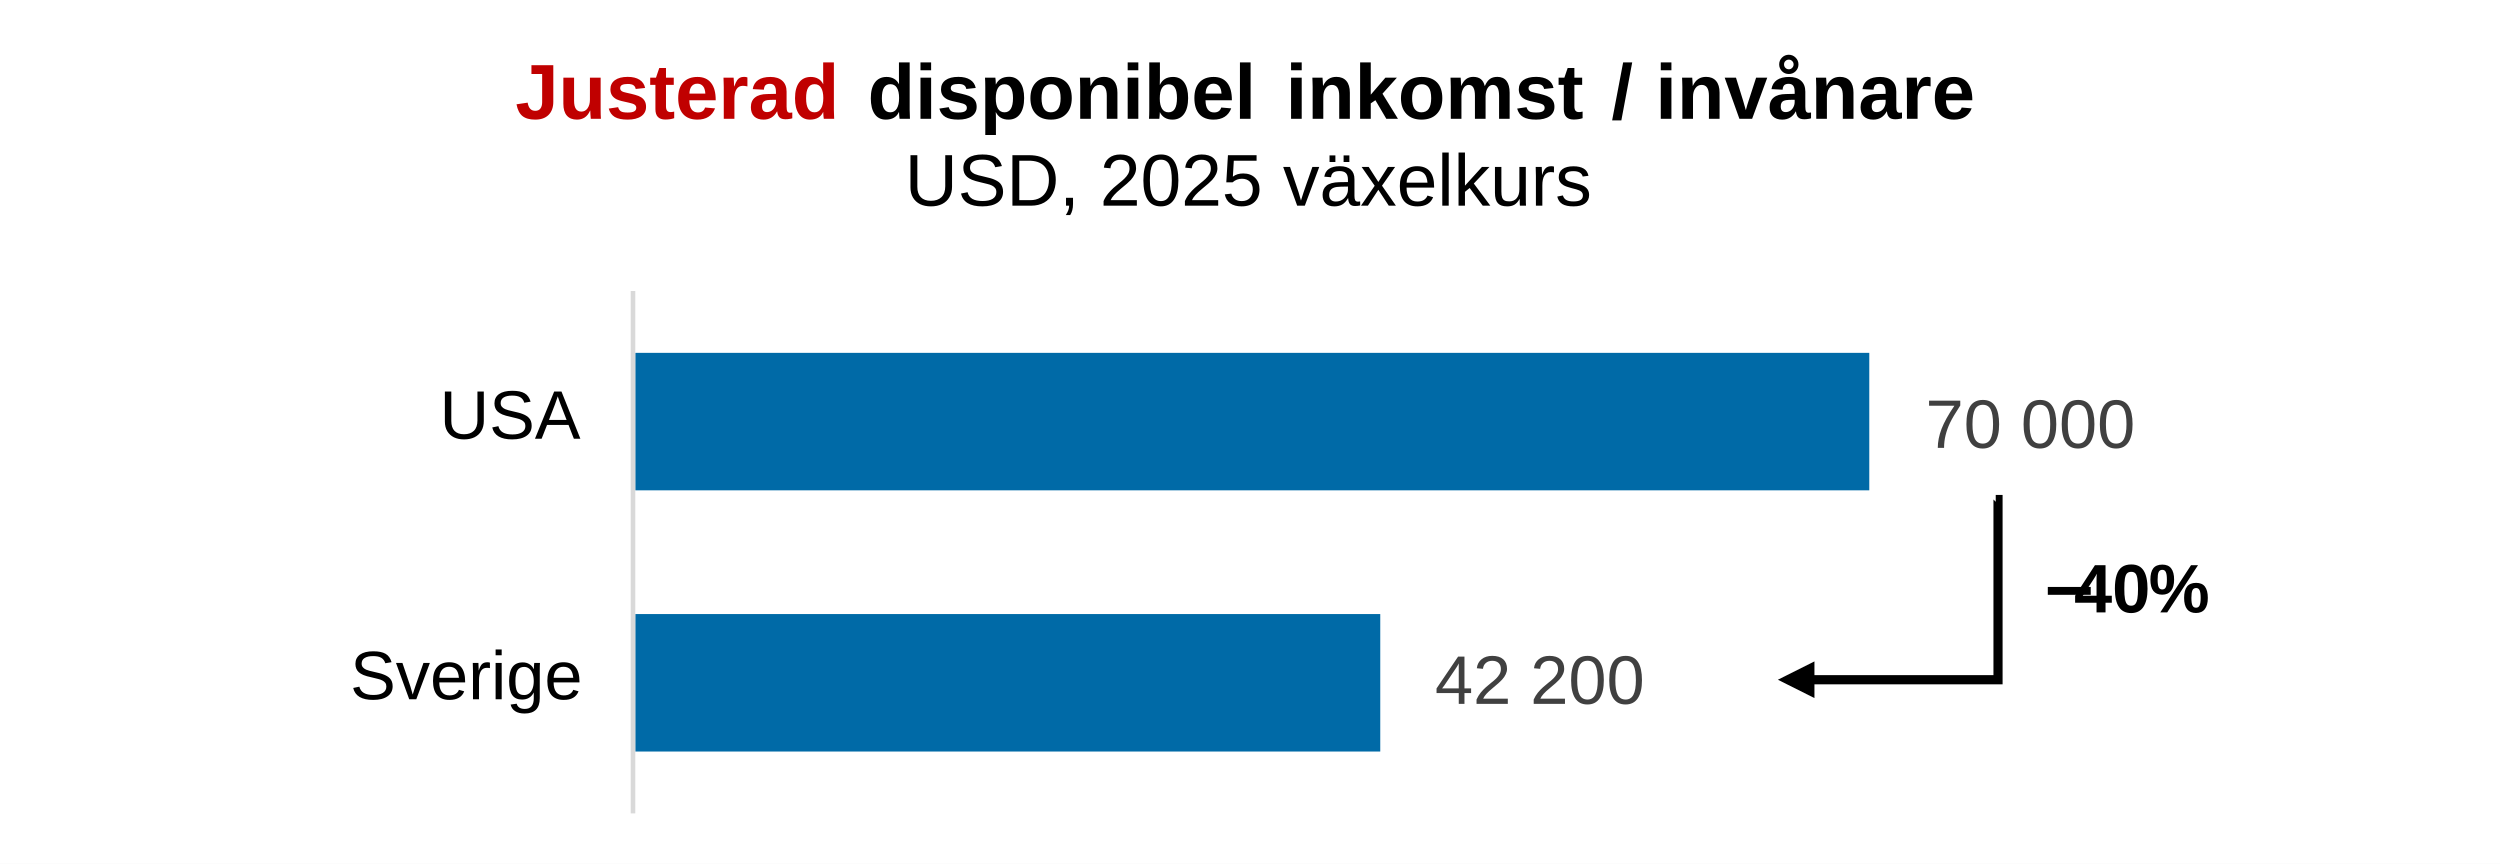
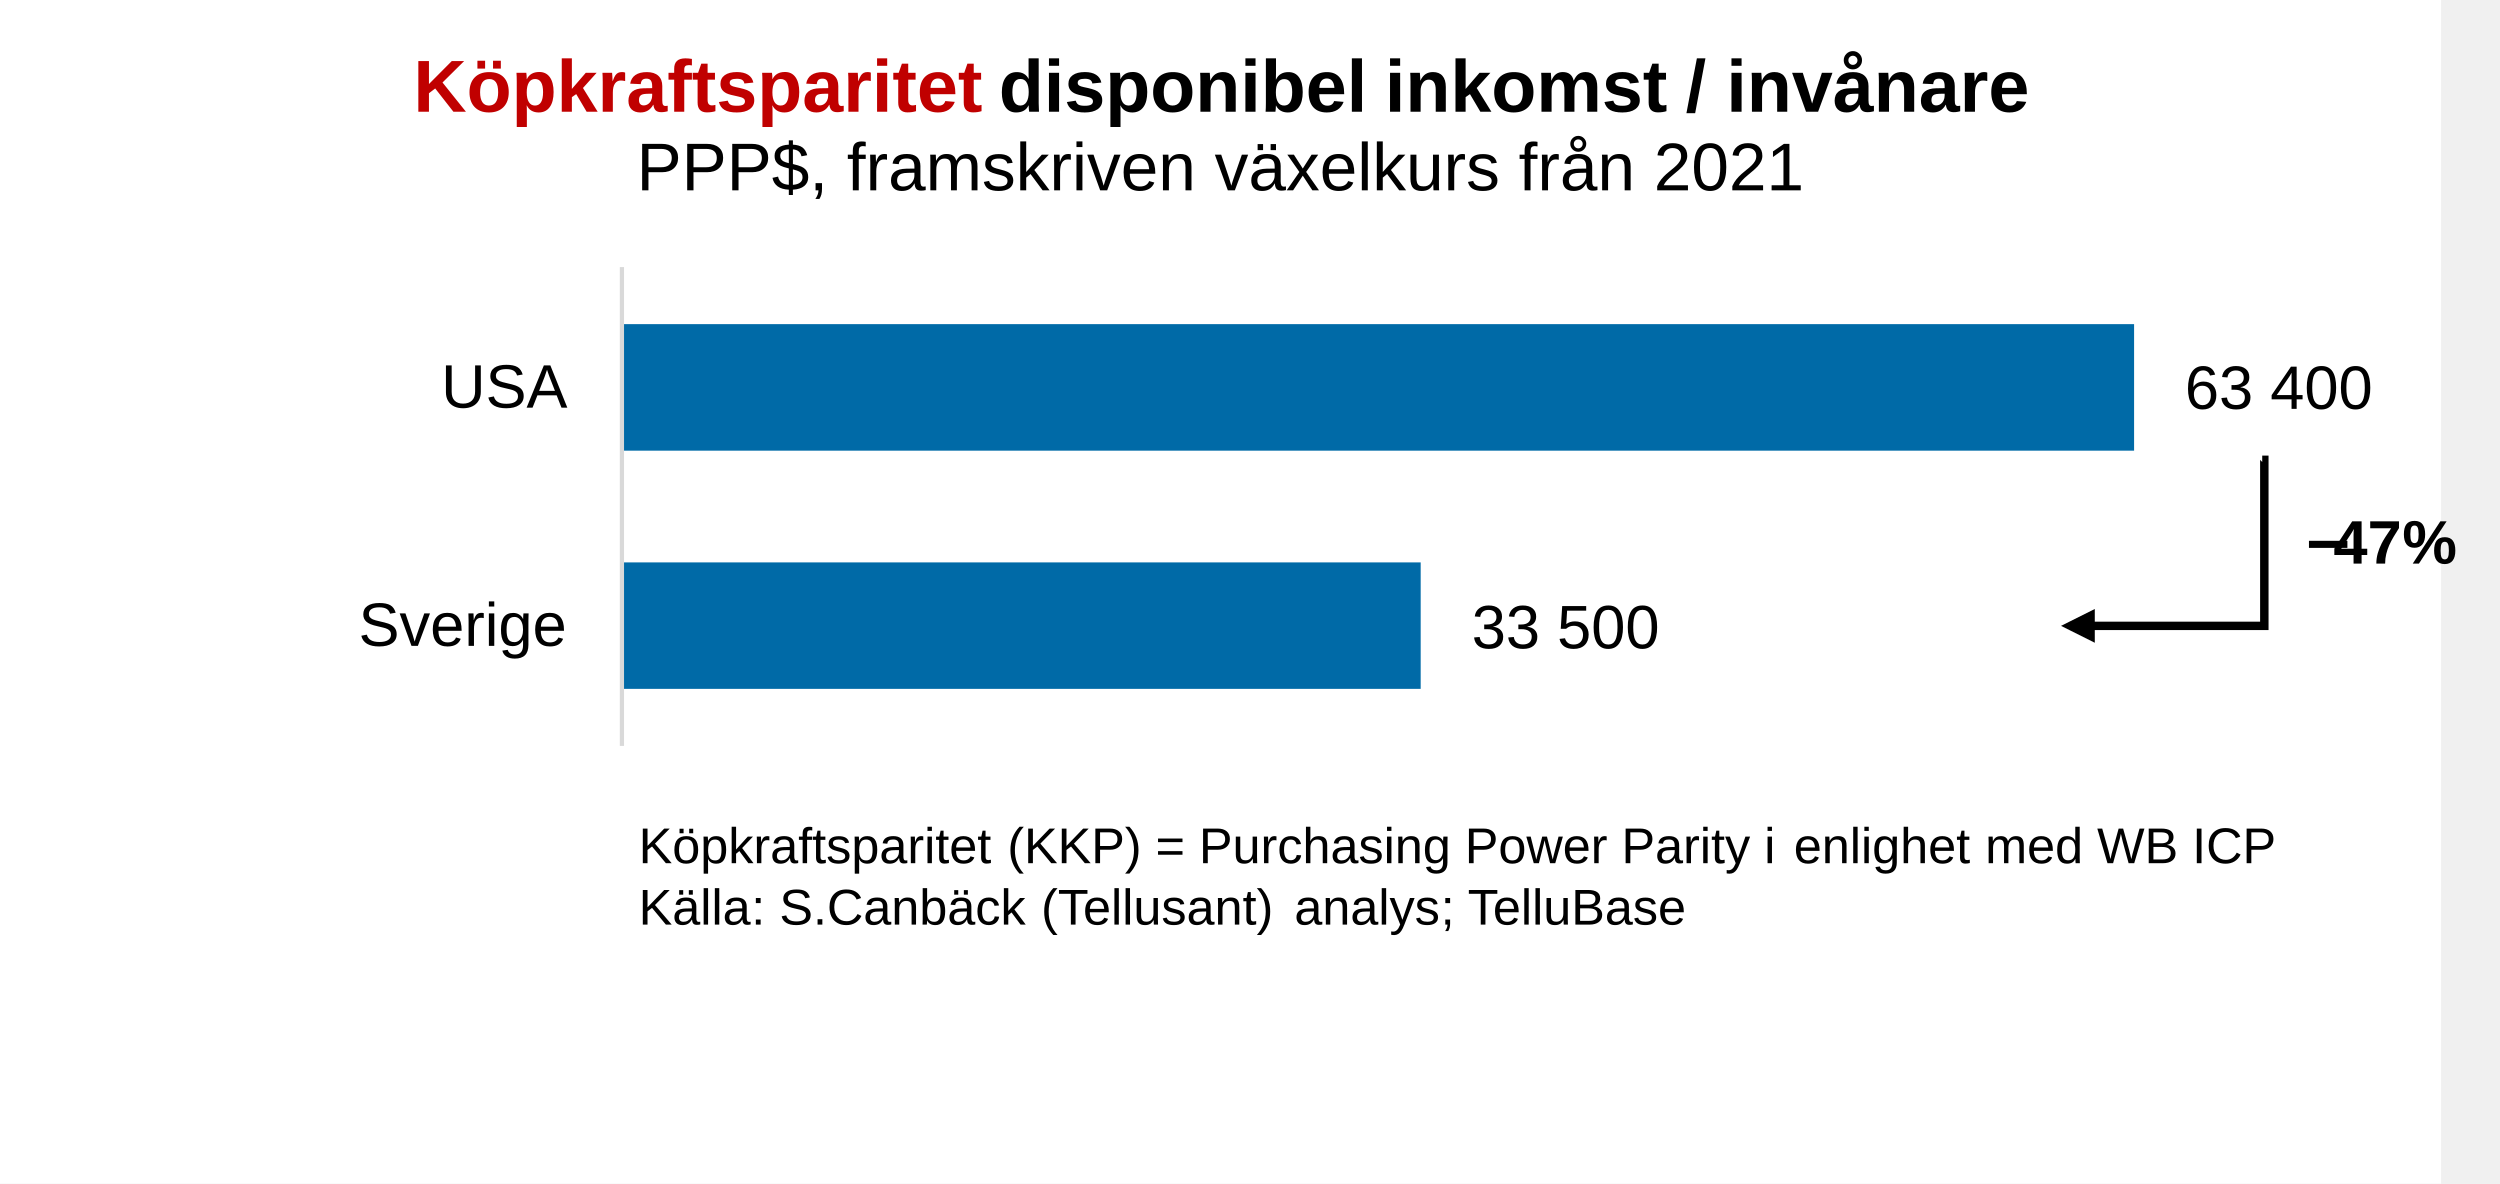
- <svg xmlns="http://www.w3.org/2000/svg" width="547" height="189" xml:space="preserve" overflow="hidden">
+ <svg xmlns="http://www.w3.org/2000/svg" width="2036" height="964" xml:space="preserve" overflow="hidden">
  <defs>
    <clipPath id="clip0">
-       <rect x="76" y="424" width="547" height="189" />
+       <rect x="76" y="2458" width="2036" height="964" />
+     </clipPath>
+     <clipPath id="clip1">
+       <rect x="582" y="2675" width="1363" height="393" />
+     </clipPath>
+     <clipPath id="clip2">
+       <rect x="582" y="2675" width="1363" height="393" />
    </clipPath>
  </defs>
-   <g clip-path="url(#clip0)" transform="translate(-76 -424)">
-     <path d="M31 654 578 654 578 935 31 935Z" fill="#FFFFFF" transform="matrix(1 0 0 1.00265 45 -231.733)" />
-     <path d="M170 788 333 788 333 818 170 818Z" fill="#006AA7" transform="matrix(1 0 0 1.00265 45 -231.733)" />
-     <path d="M170 731 440 731 440 761 170 761Z" fill="#006AA7" transform="matrix(1 0 0 1.00265 45 -231.733)" />
-     <path d="M0 0 0 114" stroke="#D9D9D9" stroke-linejoin="round" stroke-miterlimit="10" fill="none" fill-rule="evenodd" transform="matrix(1 0 0 -1.00265 214.5 601.97)" />
-     <text fill="#404040" font-family="Arial,Arial_MSFontService,sans-serif" font-weight="400" font-size="15" transform="matrix(1 0 0 1.00265 389.972 578)">42 200 </text>
-     <text fill="#404040" font-family="Arial,Arial_MSFontService,sans-serif" font-weight="400" font-size="15" transform="matrix(1 0 0 1.00265 497.314 522)">70 000 </text>
-     <text font-family="Arial,Arial_MSFontService,sans-serif" font-weight="400" font-size="15" transform="matrix(1 0 0 1.00265 152.596 577)">Sverige</text>
-     <text font-family="Arial,Arial_MSFontService,sans-serif" font-weight="400" font-size="15" transform="matrix(1 0 0 1.00265 172.183 520)">USA</text>
-     <text fill="#C00000" font-family="Arial,Arial_MSFontService,sans-serif" font-weight="700" font-size="17" transform="matrix(1 0 0 1.00265 188.764 450)">Justerad</text>
-     <text font-family="Arial,Arial_MSFontService,sans-serif" font-weight="700" font-size="17" transform="matrix(1 0 0 1.00265 265.831 450)">disponibel</text>
-     <text font-family="Arial,Arial_MSFontService,sans-serif" font-weight="700" font-size="17" transform="matrix(1 0 0 1.00265 357.298 450)">inkomst</text>
-     <text font-family="Arial,Arial_MSFontService,sans-serif" font-weight="700" font-size="17" transform="matrix(1 0 0 1.00265 428.564 450)">/ </text>
-     <text font-family="Arial,Arial_MSFontService,sans-serif" font-weight="700" font-size="17" transform="matrix(1 0 0 1.00265 438.191 450)">invånare</text>
-     <text font-family="Arial,Arial_MSFontService,sans-serif" font-weight="400" font-size="16" transform="matrix(1 0 0 1.00265 273.978 469)">USD</text>
-     <text font-family="Arial,Arial_MSFontService,sans-serif" font-weight="400" font-size="16" transform="matrix(1 0 0 1.00265 307.759 469)">, </text>
-     <text font-family="Arial,Arial_MSFontService,sans-serif" font-weight="400" font-size="16" transform="matrix(1 0 0 1.00265 316.65 469)">2025 </text>
-     <text font-family="Arial,Arial_MSFontService,sans-serif" font-weight="400" font-size="16" transform="matrix(1 0 0 1.00265 356.698 469)">växelkurs</text>
-     <path d="M0 1-0.5 1 0.5 0 0.5 39.333-0.5 38.333 41 38.333 41 40.333-1.5 40.333-1.5-1 0-1ZM39.667 35.333 47.667 39.333 39.667 43.333Z" transform="matrix(-1 1.2279e-16 1.22465e-16 1.00265 512.667 533.289)" />
-     <text font-family="Calibri,Calibri_MSFontService,sans-serif" font-weight="700" font-size="15" transform="matrix(1 0 0 1.00265 522.466 558)">−</text>
-     <text font-family="Arial,Arial_MSFontService,sans-serif" font-weight="700" font-size="15" transform="matrix(1 0 0 1.00265 529.8 558)">40</text>
-     <text font-family="Arial,Arial_MSFontService,sans-serif" font-weight="700" font-size="15" transform="matrix(1 0 0 1.00265 546.133 558)">%</text>
+   <g clip-path="url(#clip0)" transform="translate(-76 -2458)">
+     <rect x="76" y="2458" width="1988" height="964" fill="#FFFFFF" />
+     <g clip-path="url(#clip1)">
+       <rect x="582" y="2916" width="651" height="103" fill="#006AA7" />
+     </g>
+     <g clip-path="url(#clip2)">
+       <rect x="582" y="2722" width="1232" height="103" fill="#006AA7" />
+     </g>
+     <g>
+       <path d="M0 0 0 390" stroke="#D9D9D9" stroke-width="3.438" stroke-linejoin="round" stroke-miterlimit="10" fill="none" fill-rule="evenodd" transform="matrix(1 0 0 -1 582.5 3065.5)" />
+     </g>
+     <g>
+       <text font-family="Arial,Arial_MSFontService,sans-serif" font-weight="400" font-size="50" transform="matrix(1 0 0 1 1274.58 2986)">33 500 </text>
+     </g>
+     <g>
+       <text font-family="Arial,Arial_MSFontService,sans-serif" font-weight="400" font-size="50" transform="matrix(1 0 0 1 1855.37 2791)">63 400 </text>
+     </g>
+     <g>
+       <text font-family="Arial,Arial_MSFontService,sans-serif" font-weight="400" font-size="50" transform="matrix(1 0 0 1 367.99 2984)">Sverige</text>
+     </g>
+     <g>
+       <text font-family="Arial,Arial_MSFontService,sans-serif" font-weight="400" font-size="50" transform="matrix(1 0 0 1 435.319 2790)">USA</text>
+     </g>
+     <g>
+       <text fill="#C00000" font-family="Arial,Arial_MSFontService,sans-serif" font-weight="700" font-size="60" transform="matrix(1 0 0 1 412.679 2549)">Köpkraftsparitet</text>
+     </g>
+     <g>
+       <text font-family="Arial,Arial_MSFontService,sans-serif" font-weight="700" font-size="60" transform="matrix(1 0 0 1 889.438 2549)">disponibel</text>
+     </g>
+     <g>
+       <text font-family="Arial,Arial_MSFontService,sans-serif" font-weight="700" font-size="60" transform="matrix(1 0 0 1 1203.85 2549)">inkomst</text>
+     </g>
+     <g>
+       <text font-family="Arial,Arial_MSFontService,sans-serif" font-weight="700" font-size="60" transform="matrix(1 0 0 1 1448.83 2549)">/ </text>
+     </g>
+     <g>
+       <text font-family="Arial,Arial_MSFontService,sans-serif" font-weight="700" font-size="60" transform="matrix(1 0 0 1 1481.92 2549)">invånare</text>
+     </g>
+     <g>
+       <text font-family="Arial,Arial_MSFontService,sans-serif" font-weight="400" font-size="55" transform="matrix(1 0 0 1 594.454 2613)">PPP$, </text>
+     </g>
+     <g>
+       <text font-family="Arial,Arial_MSFontService,sans-serif" font-weight="400" font-size="55" transform="matrix(1 0 0 1 765.688 2613)">framskriven</text>
+     </g>
+     <g>
+       <text font-family="Arial,Arial_MSFontService,sans-serif" font-weight="400" font-size="55" transform="matrix(1 0 0 1 1065.19 2613)">växelkurs</text>
+     </g>
+     <g>
+       <text font-family="Arial,Arial_MSFontService,sans-serif" font-weight="400" font-size="55" transform="matrix(1 0 0 1 1312.78 2613)">från</text>
+     </g>
+     <g>
+       <text font-family="Arial,Arial_MSFontService,sans-serif" font-weight="400" font-size="55" transform="matrix(1 0 0 1 1422.85 2613)">2021</text>
+     </g>
+     <path d="M0 3.438-1.719 3.438 1.719 0 1.719 135.208-1.719 131.771 140.938 131.771 140.938 138.646-5.156 138.646-5.156-3.438 0-3.438ZM136.354 121.458 163.854 135.208 136.354 148.958Z" transform="matrix(-1 1.22465e-16 1.22465e-16 1 1918.35 2832.5)" />
+     <text font-family="Calibri,Calibri_MSFontService,sans-serif" font-weight="700" font-size="50" transform="matrix(1 0 0 1 1951.12 2917)">−</text>
+     <text font-family="Arial,Arial_MSFontService,sans-serif" font-weight="700" font-size="50" transform="matrix(1 0 0 1 1976.33 2917)">47</text>
+     <text font-family="Arial,Arial_MSFontService,sans-serif" font-weight="700" font-size="50" transform="matrix(1 0 0 1 2032.48 2917)">%</text>
+     <text font-family="Arial,Arial_MSFontService,sans-serif" font-weight="400" font-size="41" transform="matrix(1 0 0 1 596.148 3161)">Köpkraftsparitet</text>
+     <text font-family="Arial,Arial_MSFontService,sans-serif" font-weight="400" font-size="41" transform="matrix(1 0 0 1 896.356 3161)">(KKP) = Purchasing Power Parity i </text>
+     <text font-family="Arial,Arial_MSFontService,sans-serif" font-weight="400" font-size="41" transform="matrix(1 0 0 1 1536.88 3161)">enlighet</text>
+     <text font-family="Arial,Arial_MSFontService,sans-serif" font-weight="400" font-size="41" transform="matrix(1 0 0 1 1692.71 3161)">med WB ICP</text>
+     <text font-family="Arial,Arial_MSFontService,sans-serif" font-weight="400" font-size="41" transform="matrix(1 0 0 1 596.148 3211)">Källa</text>
+     <text font-family="Arial,Arial_MSFontService,sans-serif" font-weight="400" font-size="41" transform="matrix(1 0 0 1 687.815 3211)">: </text>
+     <text font-family="Arial,Arial_MSFontService,sans-serif" font-weight="400" font-size="41" transform="matrix(1 0 0 1 710.731 3211)">S.Canbäck</text>
+     <text font-family="Arial,Arial_MSFontService,sans-serif" font-weight="400" font-size="41" transform="matrix(1 0 0 1 923.856 3211)">(Tellusant) </text>
+     <text font-family="Arial,Arial_MSFontService,sans-serif" font-weight="400" font-size="41" transform="matrix(1 0 0 1 1130.11 3211)">analys</text>
+     <text font-family="Arial,Arial_MSFontService,sans-serif" font-weight="400" font-size="41" transform="matrix(1 0 0 1 1249.27 3211)">; TelluBase</text>
  </g>
</svg>
